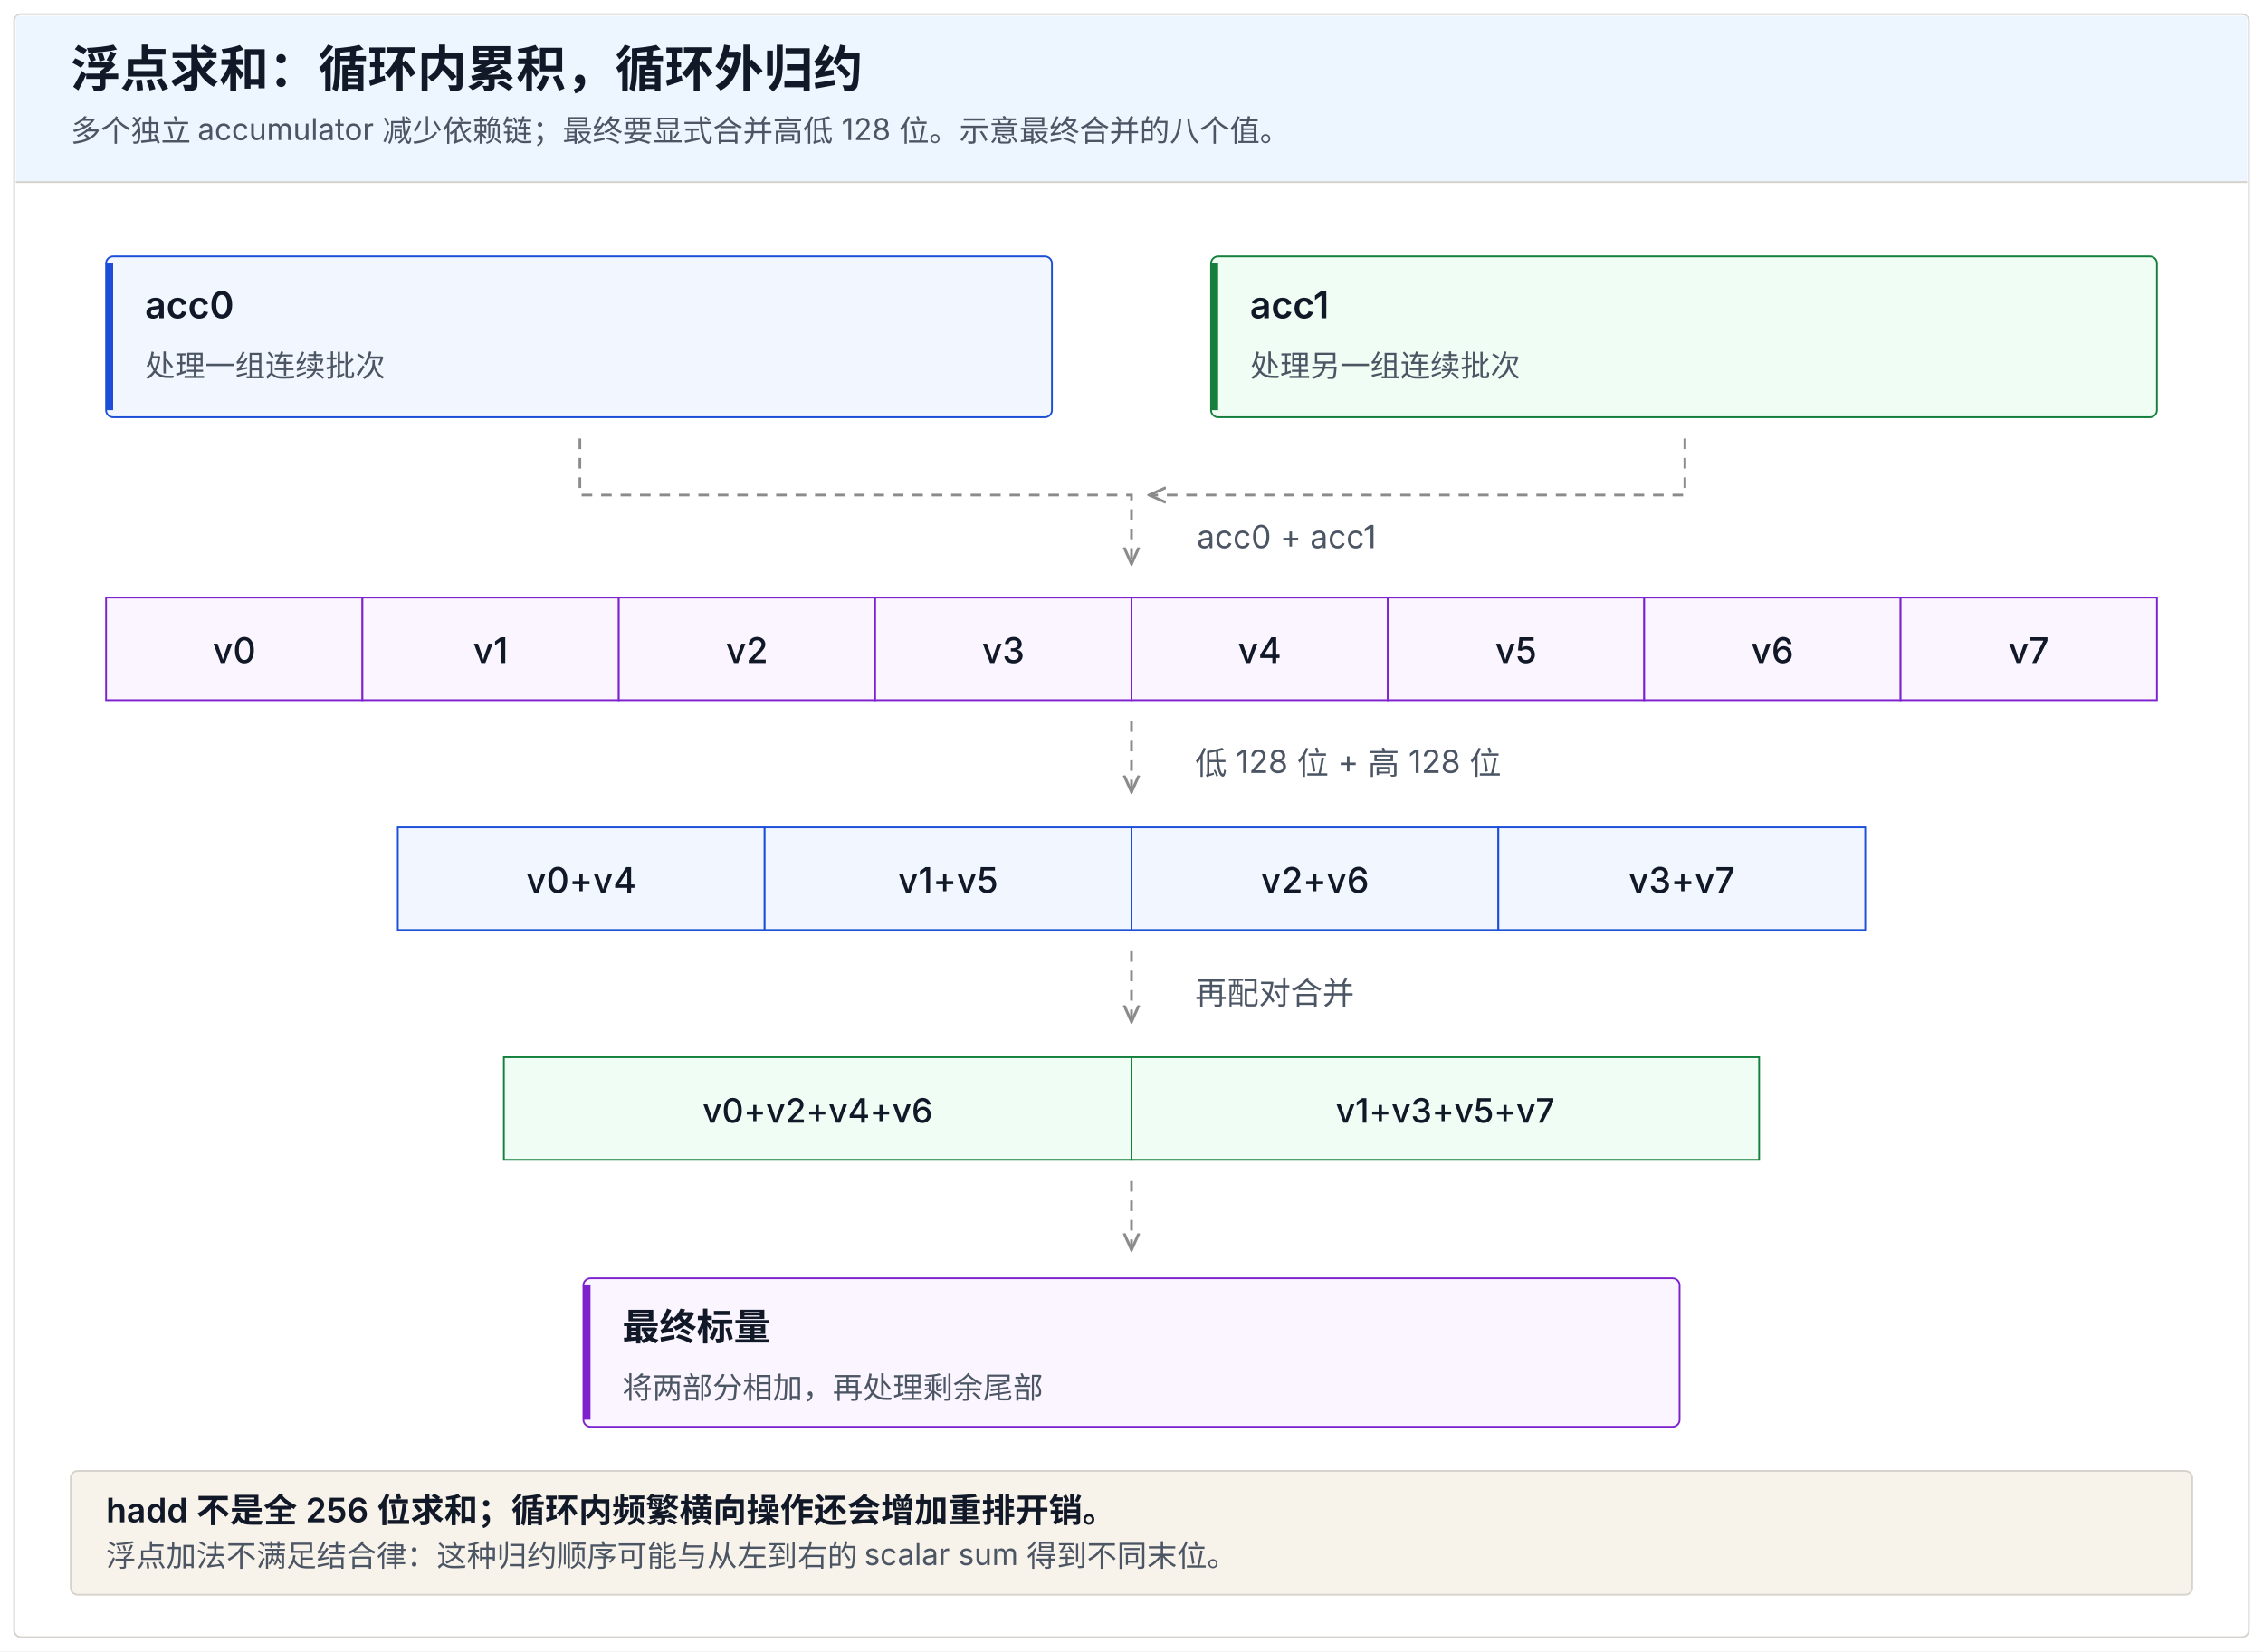
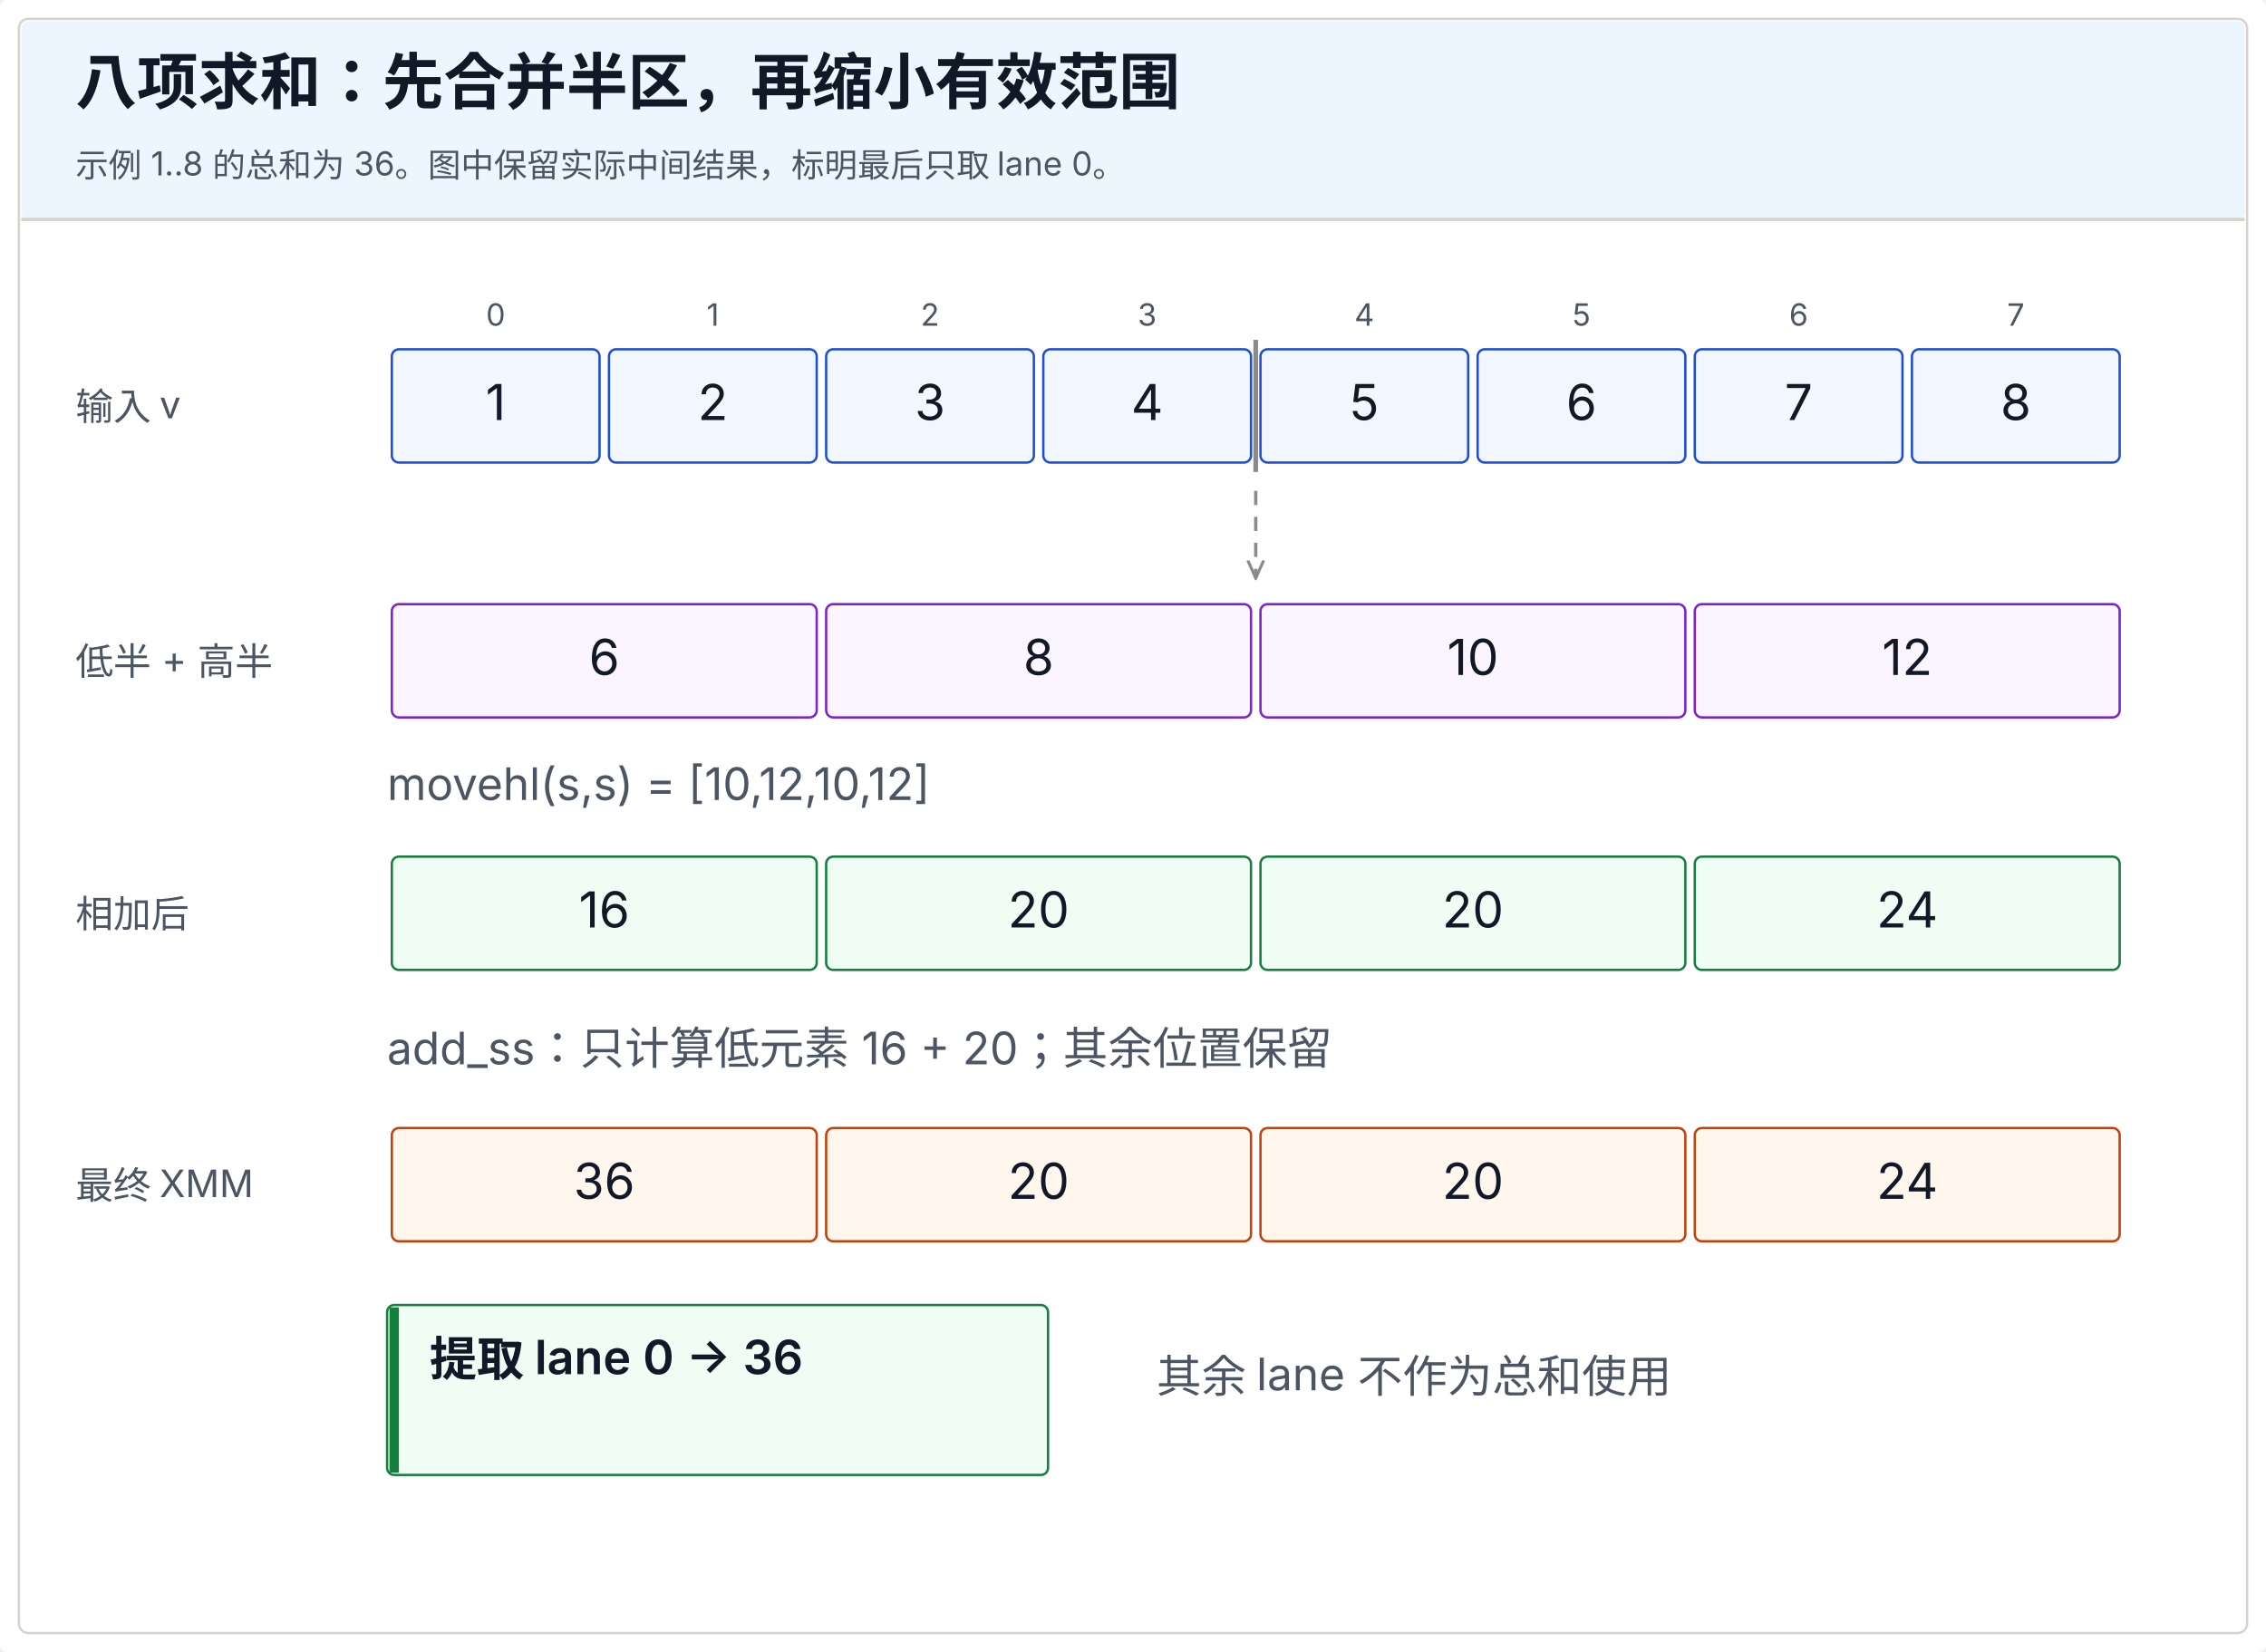
- <svg xmlns="http://www.w3.org/2000/svg" width="1280" height="934" viewBox="0 0 1280 934" role="img" aria-labelledby="title desc">
+ <svg xmlns="http://www.w3.org/2000/svg" width="960" height="700" viewBox="0 0 960 700" role="img" aria-labelledby="title desc">
  <defs>
-     <marker id="arrow" viewBox="0 0 10 10" refX="9" refY="5" markerWidth="7" markerHeight="7" orient="auto-start-reverse">
+     <marker id="arrow" viewBox="0 0 10 10" refX="9" refY="5" markerWidth="6" markerHeight="6" orient="auto-start-reverse">
      <path d="M 0 1 L 9 5 L 0 9" fill="none" stroke="#8b8b8b" stroke-width="1.5" />
    </marker>
  </defs>
-   <rect x="0" y="0" width="1280" height="934" rx="0" fill="white" stroke="none" stroke-width="1" />
-   <rect x="8" y="8" width="1264" height="918" rx="4" fill="white" stroke="#d6d3cc" stroke-width="1" />
-   <rect x="9" y="9" width="1262" height="94" rx="0" fill="#edf5ff" stroke="none" stroke-width="1" />
-   <line x1="9" y1="103" x2="1271" y2="103" stroke="#d6d3cc" stroke-width="1" />
-   <text x="40" y="49" font-family="Inter, Noto Sans SC, Noto Sans CJK SC, Arial, sans-serif" fill="#111827" font-size="28" font-weight="600" text-anchor="start">浮点求和：循环内累积，循环外归约</text>
-   <text x="40" y="80" font-family="Inter, Noto Sans SC, Noto Sans CJK SC, Arial, sans-serif" fill="#4b5563" font-size="17" font-weight="400" text-anchor="start">多个独立 accumulator 减少依赖链；最终要显式合并高低 128 位。示意最终合并的八个值。</text>
-   <rect x="60" y="145" width="535" height="91" rx="4" fill="#f2f7ff" stroke="#1d4ed8" stroke-width="1" />
-   <rect x="60" y="149" width="4" height="83" rx="0" fill="#1d4ed8" stroke="none" stroke-width="1" />
-   <text x="82" y="180" font-family="Inter, Noto Sans SC, Noto Sans CJK SC, Arial, sans-serif" fill="#111827" font-size="21" font-weight="600" text-anchor="start">acc0</text>
-   <text x="82" y="213" font-family="Inter, Noto Sans SC, Noto Sans CJK SC, Arial, sans-serif" fill="#4b5563" font-size="17" font-weight="400" text-anchor="start">处理一组连续批次</text>
-   <rect x="685" y="145" width="535" height="91" rx="4" fill="#f0fdf4" stroke="#15803d" stroke-width="1" />
-   <rect x="685" y="149" width="4" height="83" rx="0" fill="#15803d" stroke="none" stroke-width="1" />
-   <text x="707" y="180" font-family="Inter, Noto Sans SC, Noto Sans CJK SC, Arial, sans-serif" fill="#111827" font-size="21" font-weight="600" text-anchor="start">acc1</text>
-   <text x="707" y="213" font-family="Inter, Noto Sans SC, Noto Sans CJK SC, Arial, sans-serif" fill="#4b5563" font-size="17" font-weight="400" text-anchor="start">处理另一组连续批次</text>
-   <polyline points="328,248 328,280 640,280 640,319" fill="none" stroke="#8b8b8b" stroke-width="1.5" stroke-dasharray="6 5" marker-end="url(#arrow)" />
-   <polyline points="953,248 953,280 650,280" fill="none" stroke="#8b8b8b" stroke-width="1.5" stroke-dasharray="6 5" marker-end="url(#arrow)" />
-   <text x="677" y="310" font-family="Inter, Noto Sans SC, Noto Sans CJK SC, Arial, sans-serif" fill="#4b5563" font-size="18" font-weight="400" text-anchor="start">acc0 + acc1</text>
-   <rect x="60.0" y="338" width="145.0" height="58" rx="0" fill="#faf5ff" stroke="#7e22ce" stroke-width="1" />
-   <text x="132.5" y="375" font-family="Inter, Noto Sans SC, Noto Sans CJK SC, Arial, sans-serif" fill="#111827" font-size="20" font-weight="500" text-anchor="middle">v0</text>
-   <rect x="205.0" y="338" width="145.0" height="58" rx="0" fill="#faf5ff" stroke="#7e22ce" stroke-width="1" />
-   <text x="277.5" y="375" font-family="Inter, Noto Sans SC, Noto Sans CJK SC, Arial, sans-serif" fill="#111827" font-size="20" font-weight="500" text-anchor="middle">v1</text>
-   <rect x="350.0" y="338" width="145.0" height="58" rx="0" fill="#faf5ff" stroke="#7e22ce" stroke-width="1" />
-   <text x="422.5" y="375" font-family="Inter, Noto Sans SC, Noto Sans CJK SC, Arial, sans-serif" fill="#111827" font-size="20" font-weight="500" text-anchor="middle">v2</text>
-   <rect x="495.0" y="338" width="145.0" height="58" rx="0" fill="#faf5ff" stroke="#7e22ce" stroke-width="1" />
-   <text x="567.5" y="375" font-family="Inter, Noto Sans SC, Noto Sans CJK SC, Arial, sans-serif" fill="#111827" font-size="20" font-weight="500" text-anchor="middle">v3</text>
-   <rect x="640.0" y="338" width="145.0" height="58" rx="0" fill="#faf5ff" stroke="#7e22ce" stroke-width="1" />
-   <text x="712.5" y="375" font-family="Inter, Noto Sans SC, Noto Sans CJK SC, Arial, sans-serif" fill="#111827" font-size="20" font-weight="500" text-anchor="middle">v4</text>
-   <rect x="785.0" y="338" width="145.0" height="58" rx="0" fill="#faf5ff" stroke="#7e22ce" stroke-width="1" />
-   <text x="857.5" y="375" font-family="Inter, Noto Sans SC, Noto Sans CJK SC, Arial, sans-serif" fill="#111827" font-size="20" font-weight="500" text-anchor="middle">v5</text>
-   <rect x="930.0" y="338" width="145.0" height="58" rx="0" fill="#faf5ff" stroke="#7e22ce" stroke-width="1" />
-   <text x="1002.5" y="375" font-family="Inter, Noto Sans SC, Noto Sans CJK SC, Arial, sans-serif" fill="#111827" font-size="20" font-weight="500" text-anchor="middle">v6</text>
-   <rect x="1075.0" y="338" width="145.0" height="58" rx="0" fill="#faf5ff" stroke="#7e22ce" stroke-width="1" />
-   <text x="1147.5" y="375" font-family="Inter, Noto Sans SC, Noto Sans CJK SC, Arial, sans-serif" fill="#111827" font-size="20" font-weight="500" text-anchor="middle">v7</text>
-   <polyline points="640,408 640,448" fill="none" stroke="#8b8b8b" stroke-width="1.5" stroke-dasharray="6 5" marker-end="url(#arrow)" />
-   <text x="676" y="438" font-family="Inter, Noto Sans SC, Noto Sans CJK SC, Arial, sans-serif" fill="#4b5563" font-size="18" font-weight="400" text-anchor="start">低 128 位 + 高 128 位</text>
-   <rect x="225.0" y="468" width="207.5" height="58" rx="0" fill="#f2f7ff" stroke="#1d4ed8" stroke-width="1" />
-   <text x="328.75" y="505" font-family="Inter, Noto Sans SC, Noto Sans CJK SC, Arial, sans-serif" fill="#111827" font-size="20" font-weight="500" text-anchor="middle">v0+v4</text>
-   <rect x="432.5" y="468" width="207.5" height="58" rx="0" fill="#f2f7ff" stroke="#1d4ed8" stroke-width="1" />
-   <text x="536.25" y="505" font-family="Inter, Noto Sans SC, Noto Sans CJK SC, Arial, sans-serif" fill="#111827" font-size="20" font-weight="500" text-anchor="middle">v1+v5</text>
-   <rect x="640.0" y="468" width="207.5" height="58" rx="0" fill="#f2f7ff" stroke="#1d4ed8" stroke-width="1" />
-   <text x="743.75" y="505" font-family="Inter, Noto Sans SC, Noto Sans CJK SC, Arial, sans-serif" fill="#111827" font-size="20" font-weight="500" text-anchor="middle">v2+v6</text>
-   <rect x="847.5" y="468" width="207.5" height="58" rx="0" fill="#f2f7ff" stroke="#1d4ed8" stroke-width="1" />
-   <text x="951.25" y="505" font-family="Inter, Noto Sans SC, Noto Sans CJK SC, Arial, sans-serif" fill="#111827" font-size="20" font-weight="500" text-anchor="middle">v3+v7</text>
-   <polyline points="640,538 640,578" fill="none" stroke="#8b8b8b" stroke-width="1.5" stroke-dasharray="6 5" marker-end="url(#arrow)" />
-   <text x="676" y="568" font-family="Inter, Noto Sans SC, Noto Sans CJK SC, Arial, sans-serif" fill="#4b5563" font-size="18" font-weight="400" text-anchor="start">再配对合并</text>
-   <rect x="285.0" y="598" width="355.0" height="58" rx="0" fill="#f0fdf4" stroke="#15803d" stroke-width="1" />
-   <text x="462.5" y="635" font-family="Inter, Noto Sans SC, Noto Sans CJK SC, Arial, sans-serif" fill="#111827" font-size="19" font-weight="500" text-anchor="middle">v0+v2+v4+v6</text>
-   <rect x="640.0" y="598" width="355.0" height="58" rx="0" fill="#f0fdf4" stroke="#15803d" stroke-width="1" />
-   <text x="817.5" y="635" font-family="Inter, Noto Sans SC, Noto Sans CJK SC, Arial, sans-serif" fill="#111827" font-size="19" font-weight="500" text-anchor="middle">v1+v3+v5+v7</text>
-   <polyline points="640,668 640,707" fill="none" stroke="#8b8b8b" stroke-width="1.5" stroke-dasharray="6 5" marker-end="url(#arrow)" />
-   <rect x="330" y="723" width="620" height="84" rx="4" fill="#faf5ff" stroke="#7e22ce" stroke-width="1" />
-   <rect x="330" y="727" width="4" height="76" rx="0" fill="#7e22ce" stroke="none" stroke-width="1" />
-   <text x="352" y="758" font-family="Inter, Noto Sans SC, Noto Sans CJK SC, Arial, sans-serif" fill="#111827" font-size="21" font-weight="600" text-anchor="start">最终标量</text>
-   <text x="352" y="791" font-family="Inter, Noto Sans SC, Noto Sans CJK SC, Arial, sans-serif" fill="#4b5563" font-size="17" font-weight="400" text-anchor="start">将两部分相加，再处理剩余尾部</text>
-   <rect x="40" y="832" width="1200" height="70" rx="4" fill="#f7f2ea" stroke="#d6d3cc" stroke-width="1" />
-   <text x="60" y="861" font-family="Inter, Noto Sans SC, Noto Sans CJK SC, Arial, sans-serif" fill="#111827" font-size="19" font-weight="600" text-anchor="start">hadd 不是全 256 位求和；循环内频繁横向操作还会增加重排开销。</text>
-   <text x="60" y="886" font-family="Inter, Noto Sans SC, Noto Sans CJK SC, Arial, sans-serif" fill="#4b5563" font-size="17" font-weight="400" text-anchor="start">浮点加法不满足结合律：这种归约顺序可能与从左到右的 scalar sum 得到不同末位。</text>
+   <rect x="0" y="0" width="960" height="700" rx="3" fill="white" stroke="none" stroke-width="1" />
+   <rect x="8" y="8" width="944" height="684" rx="4" fill="white" stroke="#d6d3cc" stroke-width="1" />
+   <rect x="9" y="9" width="942" height="84" rx="3" fill="#edf5ff" stroke="none" stroke-width="1" />
+   <line x1="9" y1="93" x2="951" y2="93" stroke="#d6d3cc" stroke-width="1.4" />
+   <text x="32" y="44" font-family="Inter, Noto Sans SC, Arial, sans-serif" font-size="26" font-weight="600" fill="#111827" text-anchor="start">八项求和：先合并半区，再缩小有效范围</text>
+   <text x="32" y="75" font-family="Inter, Noto Sans SC, Arial, sans-serif" font-size="14" font-weight="400" fill="#4b5563" text-anchor="start">示例 1..8 的总和为 36。图中保留实际中间结果，标明最后只取 lane 0。</text>
+   <text x="32" y="178" font-family="Inter, Noto Sans SC, Arial, sans-serif" font-size="16" font-weight="400" fill="#4b5563" text-anchor="start">输入 v</text>
+   <rect x="166.0" y="148" width="88.0" height="48" rx="3" fill="#f2f7ff" stroke="#1d4ed8" stroke-width="1" />
+   <text x="210.0" y="178" font-family="Inter, Noto Sans SC, Arial, sans-serif" font-size="21" font-weight="400" fill="#111827" text-anchor="middle">1</text>
+   <text x="210.0" y="138" font-family="Inter, Noto Sans SC, Arial, sans-serif" font-size="13" font-weight="400" fill="#4b5563" text-anchor="middle">0</text>
+   <rect x="258.0" y="148" width="88.0" height="48" rx="3" fill="#f2f7ff" stroke="#1d4ed8" stroke-width="1" />
+   <text x="302.0" y="178" font-family="Inter, Noto Sans SC, Arial, sans-serif" font-size="21" font-weight="400" fill="#111827" text-anchor="middle">2</text>
+   <text x="302.0" y="138" font-family="Inter, Noto Sans SC, Arial, sans-serif" font-size="13" font-weight="400" fill="#4b5563" text-anchor="middle">1</text>
+   <rect x="350.0" y="148" width="88.0" height="48" rx="3" fill="#f2f7ff" stroke="#1d4ed8" stroke-width="1" />
+   <text x="394.0" y="178" font-family="Inter, Noto Sans SC, Arial, sans-serif" font-size="21" font-weight="400" fill="#111827" text-anchor="middle">3</text>
+   <text x="394.0" y="138" font-family="Inter, Noto Sans SC, Arial, sans-serif" font-size="13" font-weight="400" fill="#4b5563" text-anchor="middle">2</text>
+   <rect x="442.0" y="148" width="88.0" height="48" rx="3" fill="#f2f7ff" stroke="#1d4ed8" stroke-width="1" />
+   <text x="486.0" y="178" font-family="Inter, Noto Sans SC, Arial, sans-serif" font-size="21" font-weight="400" fill="#111827" text-anchor="middle">4</text>
+   <text x="486.0" y="138" font-family="Inter, Noto Sans SC, Arial, sans-serif" font-size="13" font-weight="400" fill="#4b5563" text-anchor="middle">3</text>
+   <rect x="534.0" y="148" width="88.0" height="48" rx="3" fill="#f2f7ff" stroke="#1d4ed8" stroke-width="1" />
+   <text x="578.0" y="178" font-family="Inter, Noto Sans SC, Arial, sans-serif" font-size="21" font-weight="400" fill="#111827" text-anchor="middle">5</text>
+   <text x="578.0" y="138" font-family="Inter, Noto Sans SC, Arial, sans-serif" font-size="13" font-weight="400" fill="#4b5563" text-anchor="middle">4</text>
+   <rect x="626.0" y="148" width="88.0" height="48" rx="3" fill="#f2f7ff" stroke="#1d4ed8" stroke-width="1" />
+   <text x="670.0" y="178" font-family="Inter, Noto Sans SC, Arial, sans-serif" font-size="21" font-weight="400" fill="#111827" text-anchor="middle">6</text>
+   <text x="670.0" y="138" font-family="Inter, Noto Sans SC, Arial, sans-serif" font-size="13" font-weight="400" fill="#4b5563" text-anchor="middle">5</text>
+   <rect x="718.0" y="148" width="88.0" height="48" rx="3" fill="#f2f7ff" stroke="#1d4ed8" stroke-width="1" />
+   <text x="762.0" y="178" font-family="Inter, Noto Sans SC, Arial, sans-serif" font-size="21" font-weight="400" fill="#111827" text-anchor="middle">7</text>
+   <text x="762.0" y="138" font-family="Inter, Noto Sans SC, Arial, sans-serif" font-size="13" font-weight="400" fill="#4b5563" text-anchor="middle">6</text>
+   <rect x="810.0" y="148" width="88.0" height="48" rx="3" fill="#f2f7ff" stroke="#1d4ed8" stroke-width="1" />
+   <text x="854.0" y="178" font-family="Inter, Noto Sans SC, Arial, sans-serif" font-size="21" font-weight="400" fill="#111827" text-anchor="middle">8</text>
+   <text x="854.0" y="138" font-family="Inter, Noto Sans SC, Arial, sans-serif" font-size="13" font-weight="400" fill="#4b5563" text-anchor="middle">7</text>
+   <line x1="532.0" y1="144" x2="532.0" y2="200" stroke="#8b8b8b" stroke-width="2" />
+   <line x1="532" y1="208" x2="532" y2="245" stroke="#8b8b8b" stroke-width="1.4" stroke-dasharray="6 5" marker-end="url(#arrow)" />
+   <text x="32" y="286" font-family="Inter, Noto Sans SC, Arial, sans-serif" font-size="16" font-weight="400" fill="#4b5563" text-anchor="start">低半 + 高半</text>
+   <rect x="166.0" y="256" width="180.0" height="48" rx="3" fill="#faf5ff" stroke="#7e22ce" stroke-width="1" />
+   <text x="256.0" y="286" font-family="Inter, Noto Sans SC, Arial, sans-serif" font-size="21" font-weight="400" fill="#111827" text-anchor="middle">6</text>
+   <rect x="350.0" y="256" width="180.0" height="48" rx="3" fill="#faf5ff" stroke="#7e22ce" stroke-width="1" />
+   <text x="440.0" y="286" font-family="Inter, Noto Sans SC, Arial, sans-serif" font-size="21" font-weight="400" fill="#111827" text-anchor="middle">8</text>
+   <rect x="534.0" y="256" width="180.0" height="48" rx="3" fill="#faf5ff" stroke="#7e22ce" stroke-width="1" />
+   <text x="624.0" y="286" font-family="Inter, Noto Sans SC, Arial, sans-serif" font-size="21" font-weight="400" fill="#111827" text-anchor="middle">10</text>
+   <rect x="718.0" y="256" width="180.0" height="48" rx="3" fill="#faf5ff" stroke="#7e22ce" stroke-width="1" />
+   <text x="808.0" y="286" font-family="Inter, Noto Sans SC, Arial, sans-serif" font-size="21" font-weight="400" fill="#111827" text-anchor="middle">12</text>
+   <text x="164" y="339" font-family="Inter, Noto Sans SC, Arial, sans-serif" font-size="19" font-weight="400" fill="#4b5563" text-anchor="start">movehl(s,s) = [10,12,10,12]</text>
+   <text x="32" y="393" font-family="Inter, Noto Sans SC, Arial, sans-serif" font-size="16" font-weight="400" fill="#4b5563" text-anchor="start">相加后</text>
+   <rect x="166.0" y="363" width="180.0" height="48" rx="3" fill="#f0fdf4" stroke="#15803d" stroke-width="1" />
+   <text x="256.0" y="393" font-family="Inter, Noto Sans SC, Arial, sans-serif" font-size="21" font-weight="400" fill="#111827" text-anchor="middle">16</text>
+   <rect x="350.0" y="363" width="180.0" height="48" rx="3" fill="#f0fdf4" stroke="#15803d" stroke-width="1" />
+   <text x="440.0" y="393" font-family="Inter, Noto Sans SC, Arial, sans-serif" font-size="21" font-weight="400" fill="#111827" text-anchor="middle">20</text>
+   <rect x="534.0" y="363" width="180.0" height="48" rx="3" fill="#f0fdf4" stroke="#15803d" stroke-width="1" />
+   <text x="624.0" y="393" font-family="Inter, Noto Sans SC, Arial, sans-serif" font-size="21" font-weight="400" fill="#111827" text-anchor="middle">20</text>
+   <rect x="718.0" y="363" width="180.0" height="48" rx="3" fill="#f0fdf4" stroke="#15803d" stroke-width="1" />
+   <text x="808.0" y="393" font-family="Inter, Noto Sans SC, Arial, sans-serif" font-size="21" font-weight="400" fill="#111827" text-anchor="middle">24</text>
+   <text x="164" y="451" font-family="Inter, Noto Sans SC, Arial, sans-serif" font-size="19" font-weight="400" fill="#4b5563" text-anchor="start">add_ss：只计算低元素 16 + 20；其余位置保留</text>
+   <text x="32" y="508" font-family="Inter, Noto Sans SC, Arial, sans-serif" font-size="16" font-weight="400" fill="#4b5563" text-anchor="start">最终 XMM</text>
+   <rect x="166.0" y="478" width="180.0" height="48" rx="3" fill="#fff7ed" stroke="#c2410c" stroke-width="1" />
+   <text x="256.0" y="508" font-family="Inter, Noto Sans SC, Arial, sans-serif" font-size="21" font-weight="400" fill="#111827" text-anchor="middle">36</text>
+   <rect x="350.0" y="478" width="180.0" height="48" rx="3" fill="#fff7ed" stroke="#c2410c" stroke-width="1" />
+   <text x="440.0" y="508" font-family="Inter, Noto Sans SC, Arial, sans-serif" font-size="21" font-weight="400" fill="#111827" text-anchor="middle">20</text>
+   <rect x="534.0" y="478" width="180.0" height="48" rx="3" fill="#fff7ed" stroke="#c2410c" stroke-width="1" />
+   <text x="624.0" y="508" font-family="Inter, Noto Sans SC, Arial, sans-serif" font-size="21" font-weight="400" fill="#111827" text-anchor="middle">20</text>
+   <rect x="718.0" y="478" width="180.0" height="48" rx="3" fill="#fff7ed" stroke="#c2410c" stroke-width="1" />
+   <text x="808.0" y="508" font-family="Inter, Noto Sans SC, Arial, sans-serif" font-size="21" font-weight="400" fill="#111827" text-anchor="middle">24</text>
+   <rect x="164" y="553" width="280" height="72" rx="3" fill="#f0fdf4" stroke="#15803d" stroke-width="1" />
+   <rect x="165" y="554" width="4" height="70" rx="0" fill="#15803d" stroke="none" stroke-width="1" />
+   <text x="182" y="583" font-family="Inter, Noto Sans SC, Arial, sans-serif" font-size="20" font-weight="600" fill="#111827" text-anchor="start">提取 lane 0 → 36</text>
+   <text x="490" y="590" font-family="Inter, Noto Sans SC, Arial, sans-serif" font-size="19" font-weight="400" fill="#4b5563" text-anchor="start">其余 lane 不作为总和使用</text>
</svg>
